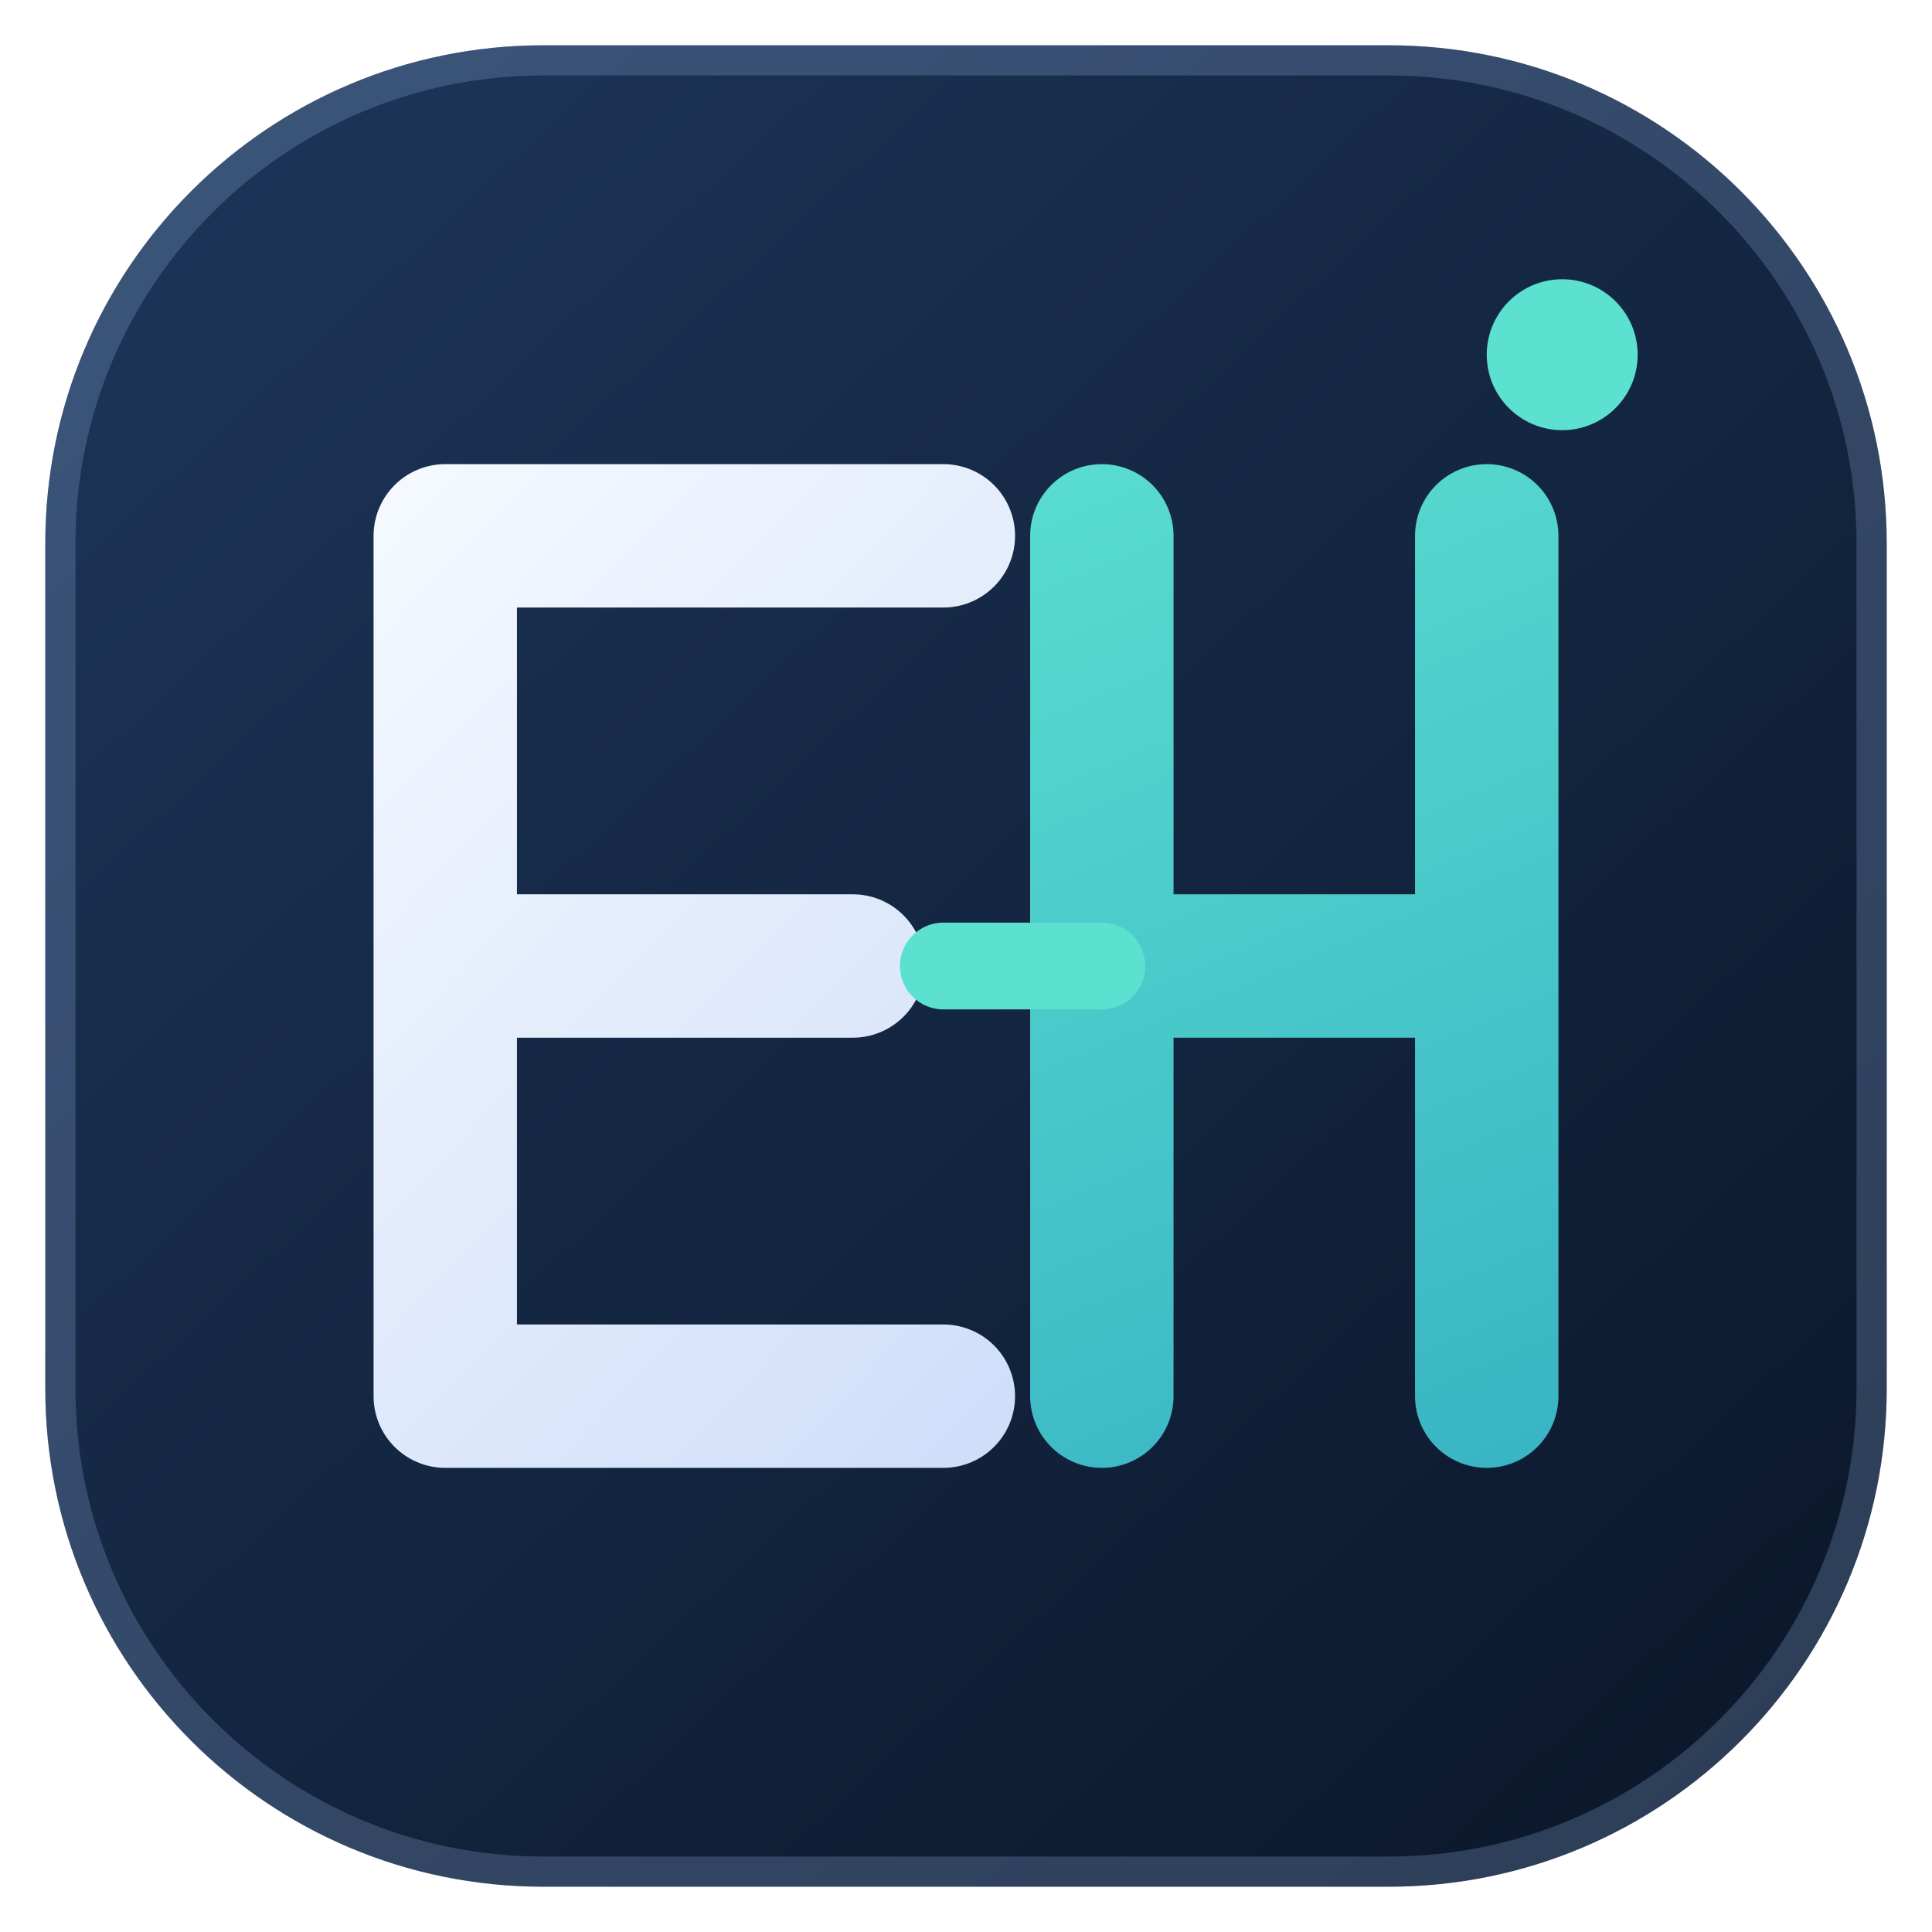
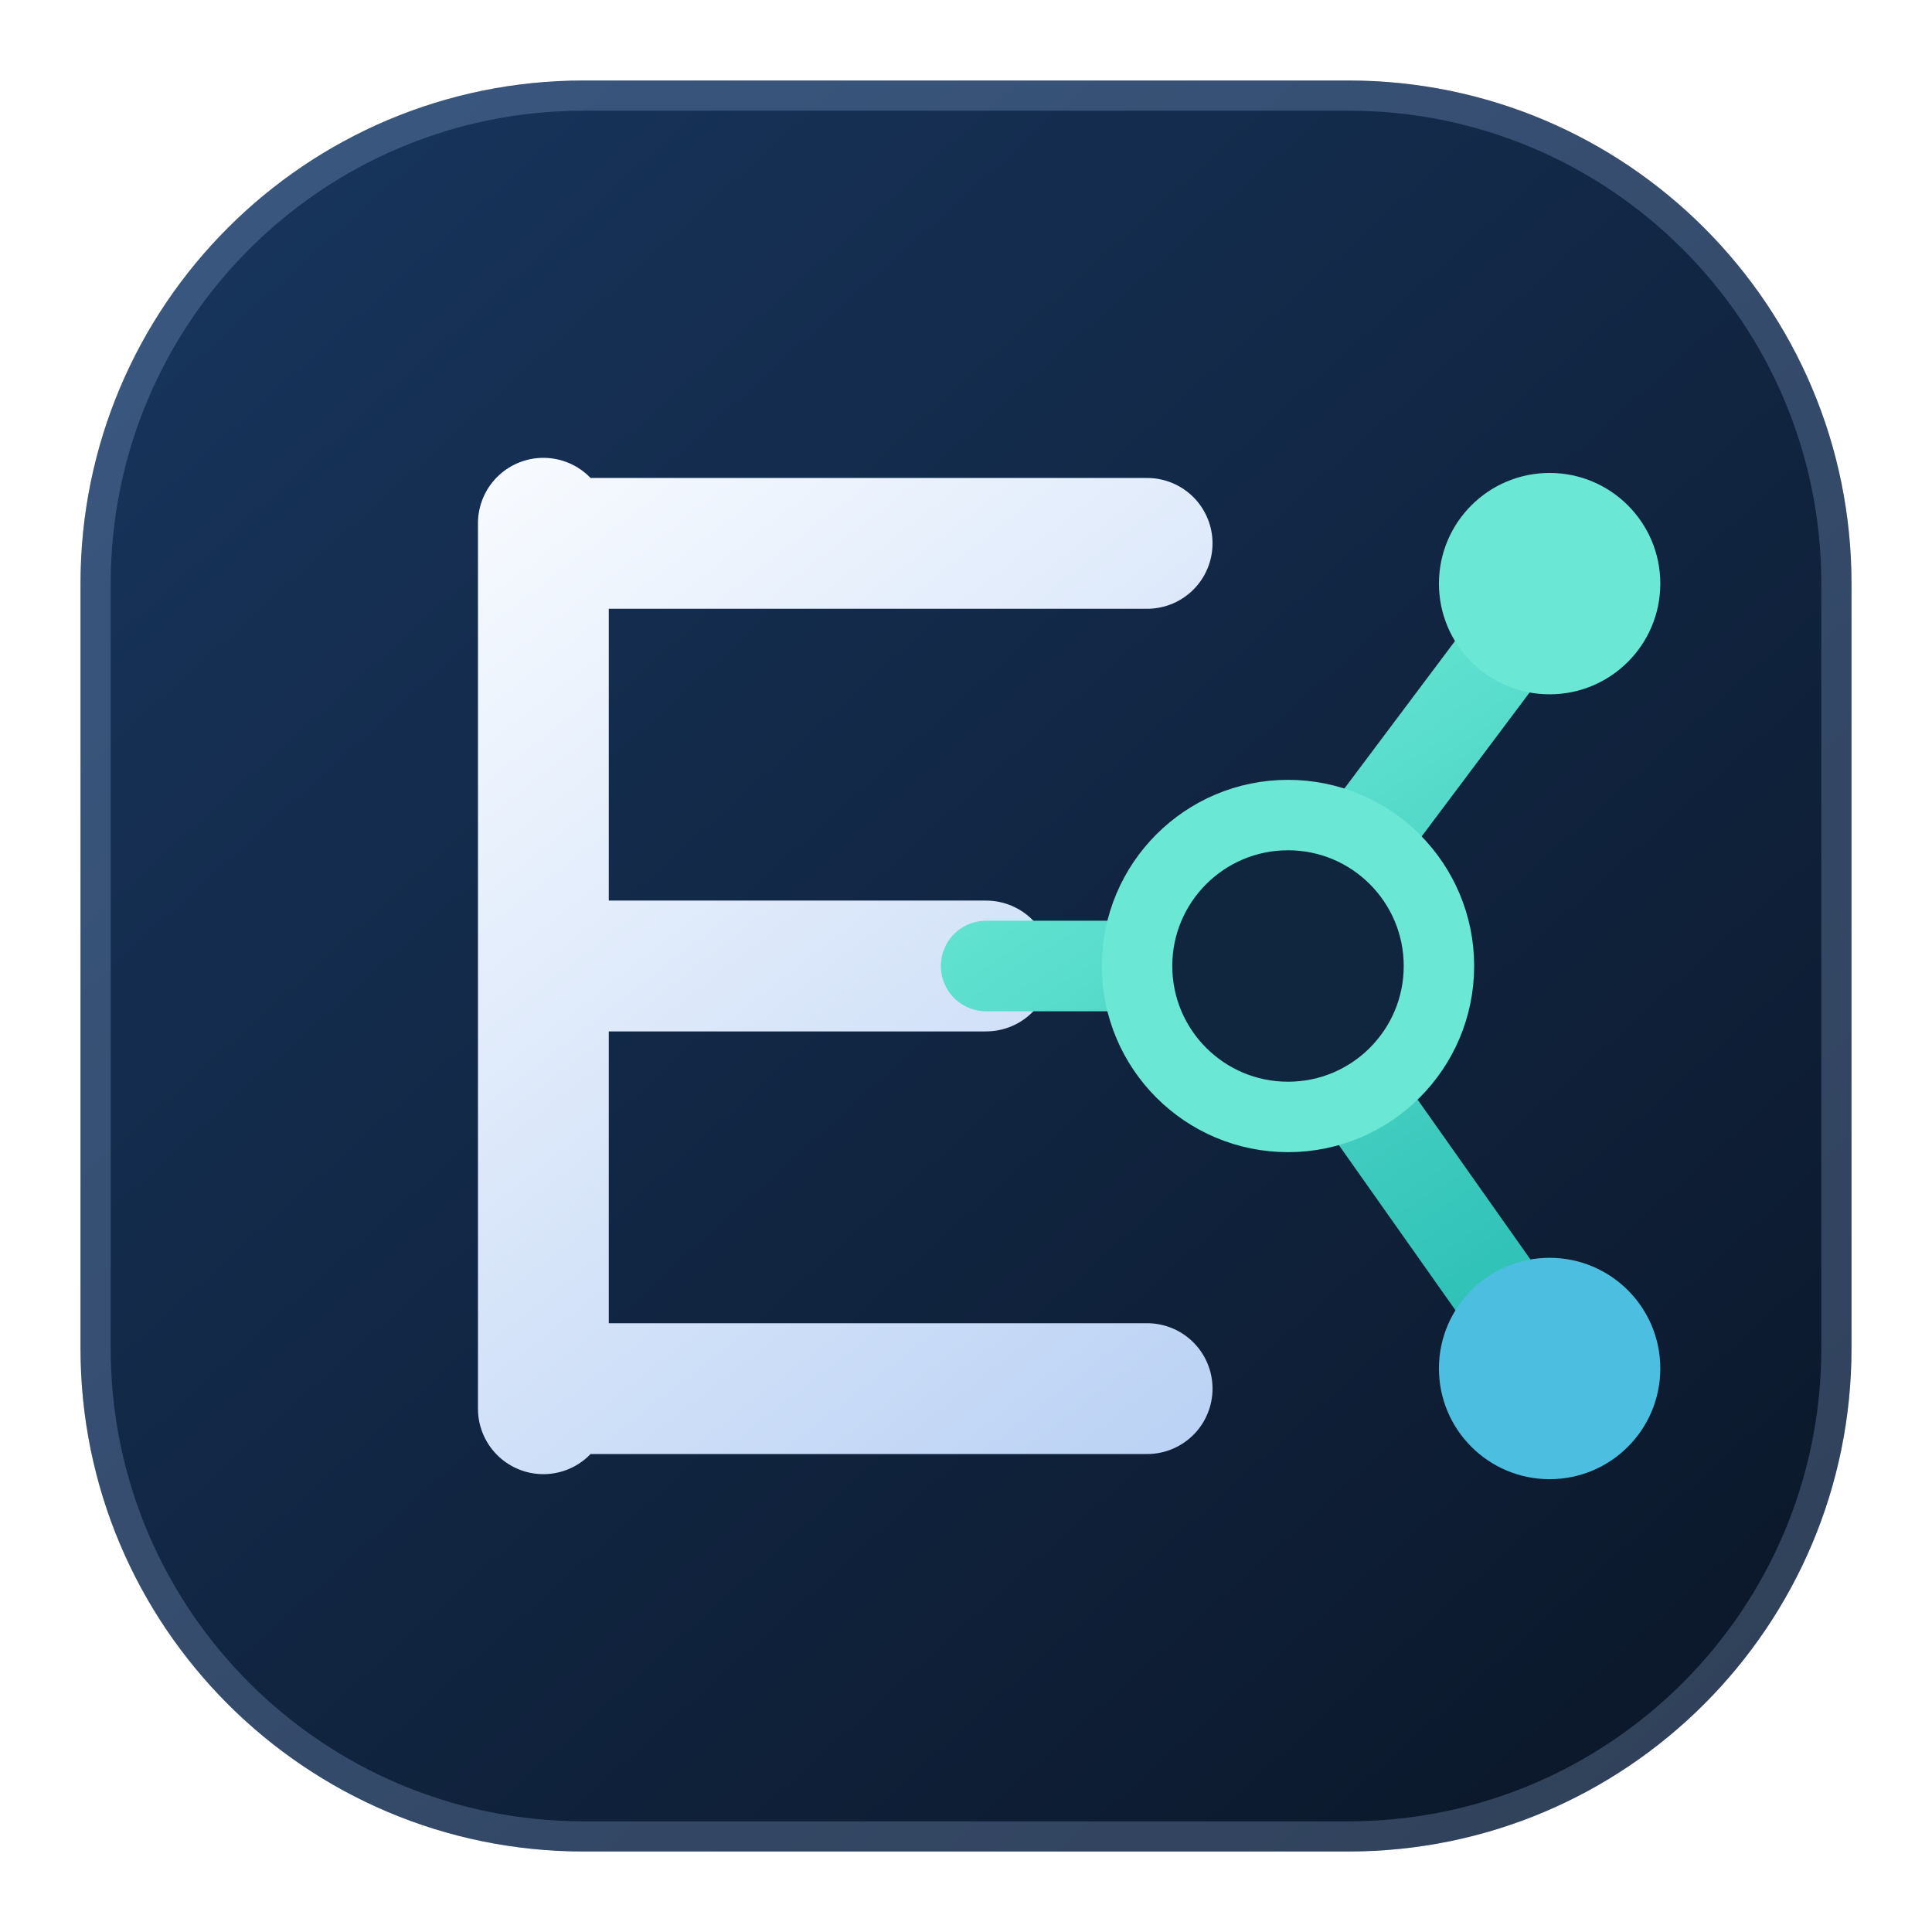
- <svg xmlns="http://www.w3.org/2000/svg" viewBox="0 0 512 512" fill="none" role="img" aria-labelledby="title desc">
+ <svg xmlns="http://www.w3.org/2000/svg" viewBox="0 0 96 96" fill="none">
  <defs>
-     <linearGradient id="tile" x1="42" y1="30" x2="470" y2="490" gradientUnits="userSpaceOnUse">
-       <stop stop-color="#1C3558" />
-       <stop offset="1" stop-color="#0B172A" />
+     <linearGradient id="b" x1="12" y1="8" x2="86" y2="90" gradientUnits="userSpaceOnUse">
+       <stop stop-color="#17345B" />
+       <stop offset="1" stop-color="#0B1729" />
    </linearGradient>
-     <linearGradient id="mark" x1="100" y1="110" x2="410" y2="410" gradientUnits="userSpaceOnUse">
-       <stop stop-color="#F7FAFF" />
-       <stop offset="1" stop-color="#BFD3F7" />
+     <linearGradient id="s" x1="24" y1="23" x2="63" y2="73" gradientUnits="userSpaceOnUse">
+       <stop stop-color="#F8FBFF" />
+       <stop offset="1" stop-color="#B8D0F4" />
    </linearGradient>
-     <linearGradient id="accent" x1="290" y1="90" x2="430" y2="420" gradientUnits="userSpaceOnUse">
-       <stop stop-color="#5CE0D0" />
-       <stop offset="1" stop-color="#35AFC3" />
+     <linearGradient id="m" x1="53" y1="28" x2="80" y2="70" gradientUnits="userSpaceOnUse">
+       <stop stop-color="#76F0DB" />
+       <stop offset="1" stop-color="#22B8B0" />
    </linearGradient>
  </defs>
-   <rect x="12" y="12" width="488" height="488" rx="132" fill="url(#tile)" />
-   <rect x="16" y="16" width="480" height="480" rx="128" stroke="#9DB9E8" stroke-opacity=".24" stroke-width="8" />
-   <path d="M118 142H250M118 142V370M118 256H226M118 370H250" stroke="url(#mark)" stroke-width="38" stroke-linecap="round" stroke-linejoin="round" />
-   <path d="M292 142V370M292 256H394M394 142V370" stroke="url(#accent)" stroke-width="38" stroke-linecap="round" stroke-linejoin="round" />
-   <path d="M250 256H292" stroke="#5CE0D0" stroke-width="23" stroke-linecap="round" />
-   <circle cx="414" cy="94" r="20" fill="#5CE0D0" />
+   <rect x="4" y="4" width="88" height="88" rx="25" fill="url(#b)" />
+   <rect x="4.75" y="4.75" width="86.5" height="86.5" rx="24.25" stroke="#A8C7F1" stroke-opacity=".24" stroke-width="1.5" />
+   <path d="M27 26V70M27 27H57M27 48H49M27 69H57" stroke="url(#s)" stroke-width="6.5" stroke-linecap="round" />
+   <path d="M49 48H63M63 48L75 32M63 48L75 65" stroke="url(#m)" stroke-width="4.5" stroke-linecap="round" stroke-linejoin="round" />
+   <circle cx="64" cy="48" r="7.5" fill="#0F263E" stroke="#6BE7D5" stroke-width="3.5" />
+   <circle cx="77" cy="29" r="5.5" fill="#6BE7D5" />
+   <circle cx="77" cy="68" r="5.5" fill="#4CBFE0" />
</svg>
